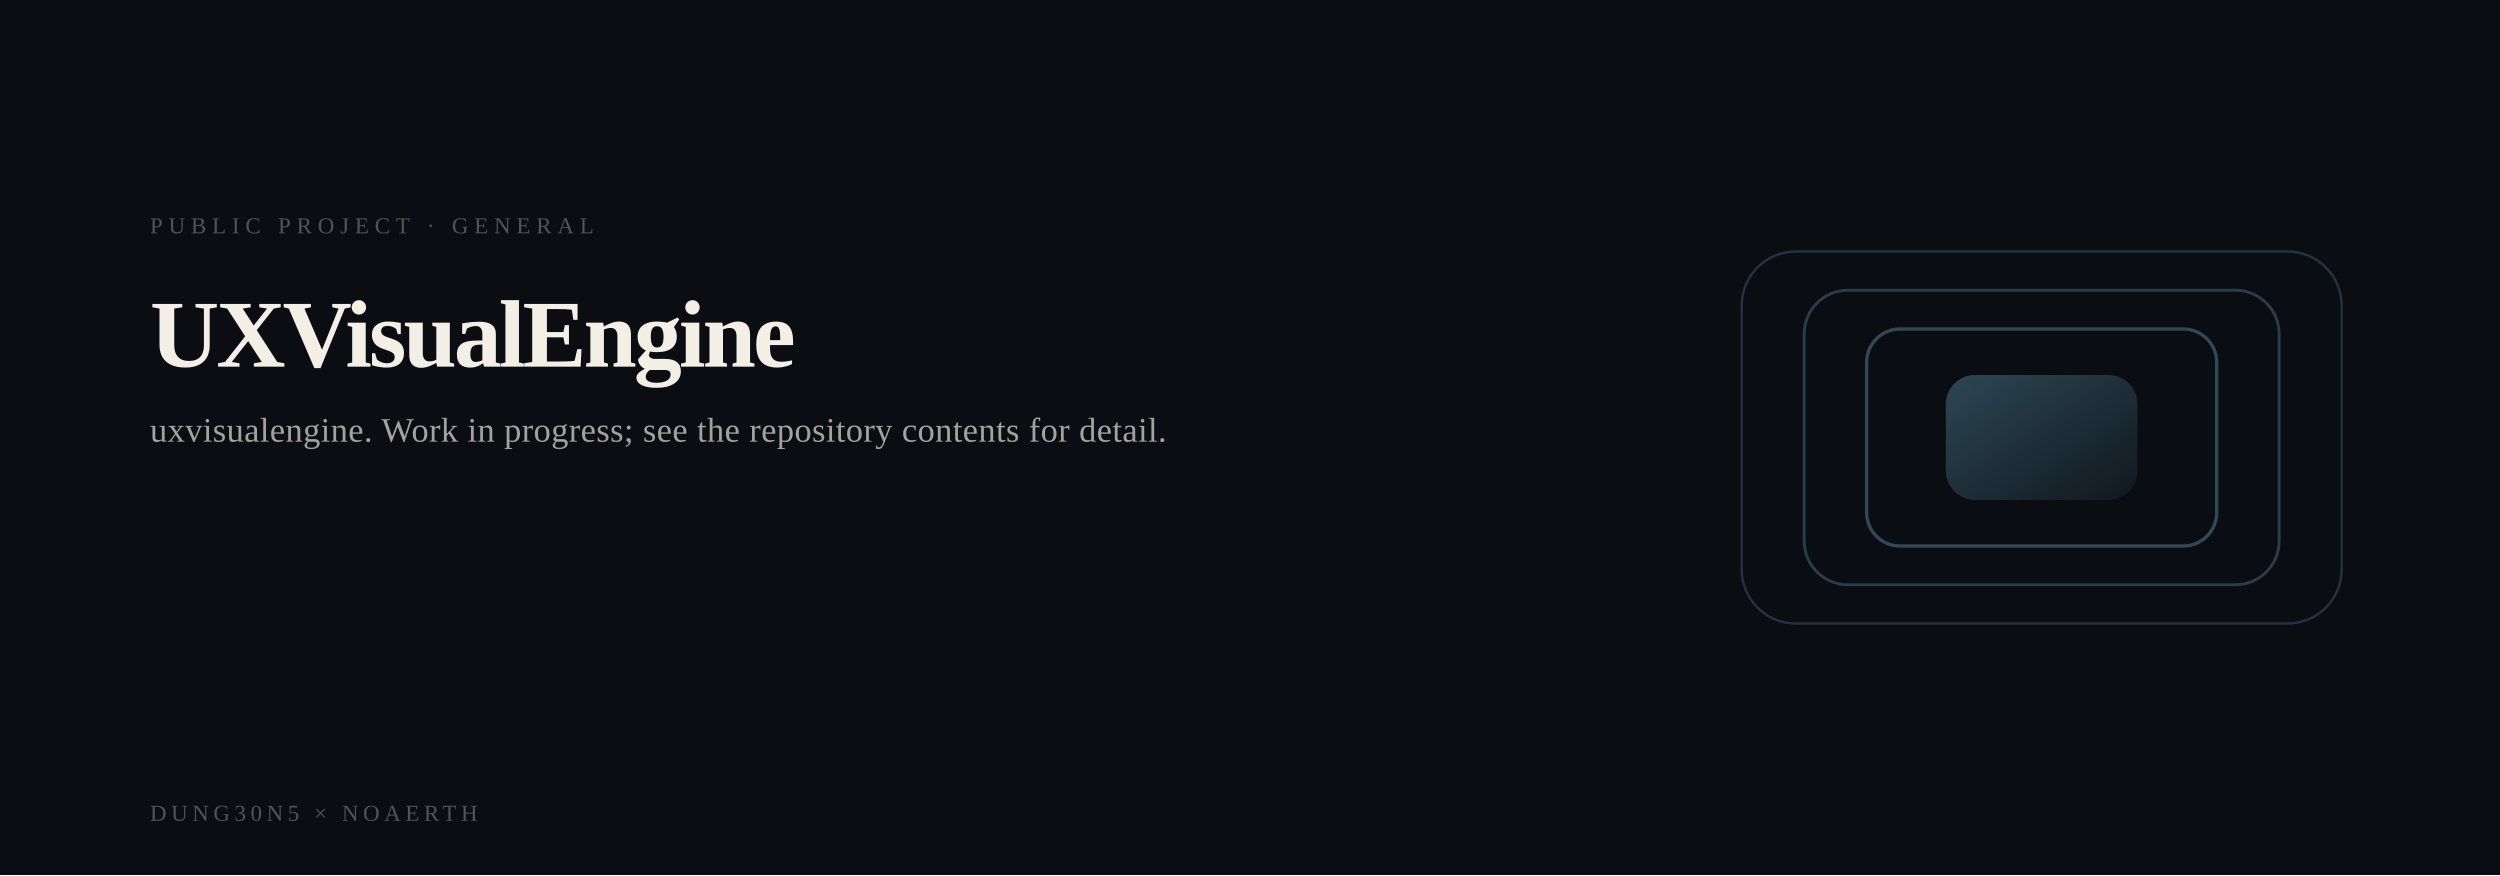
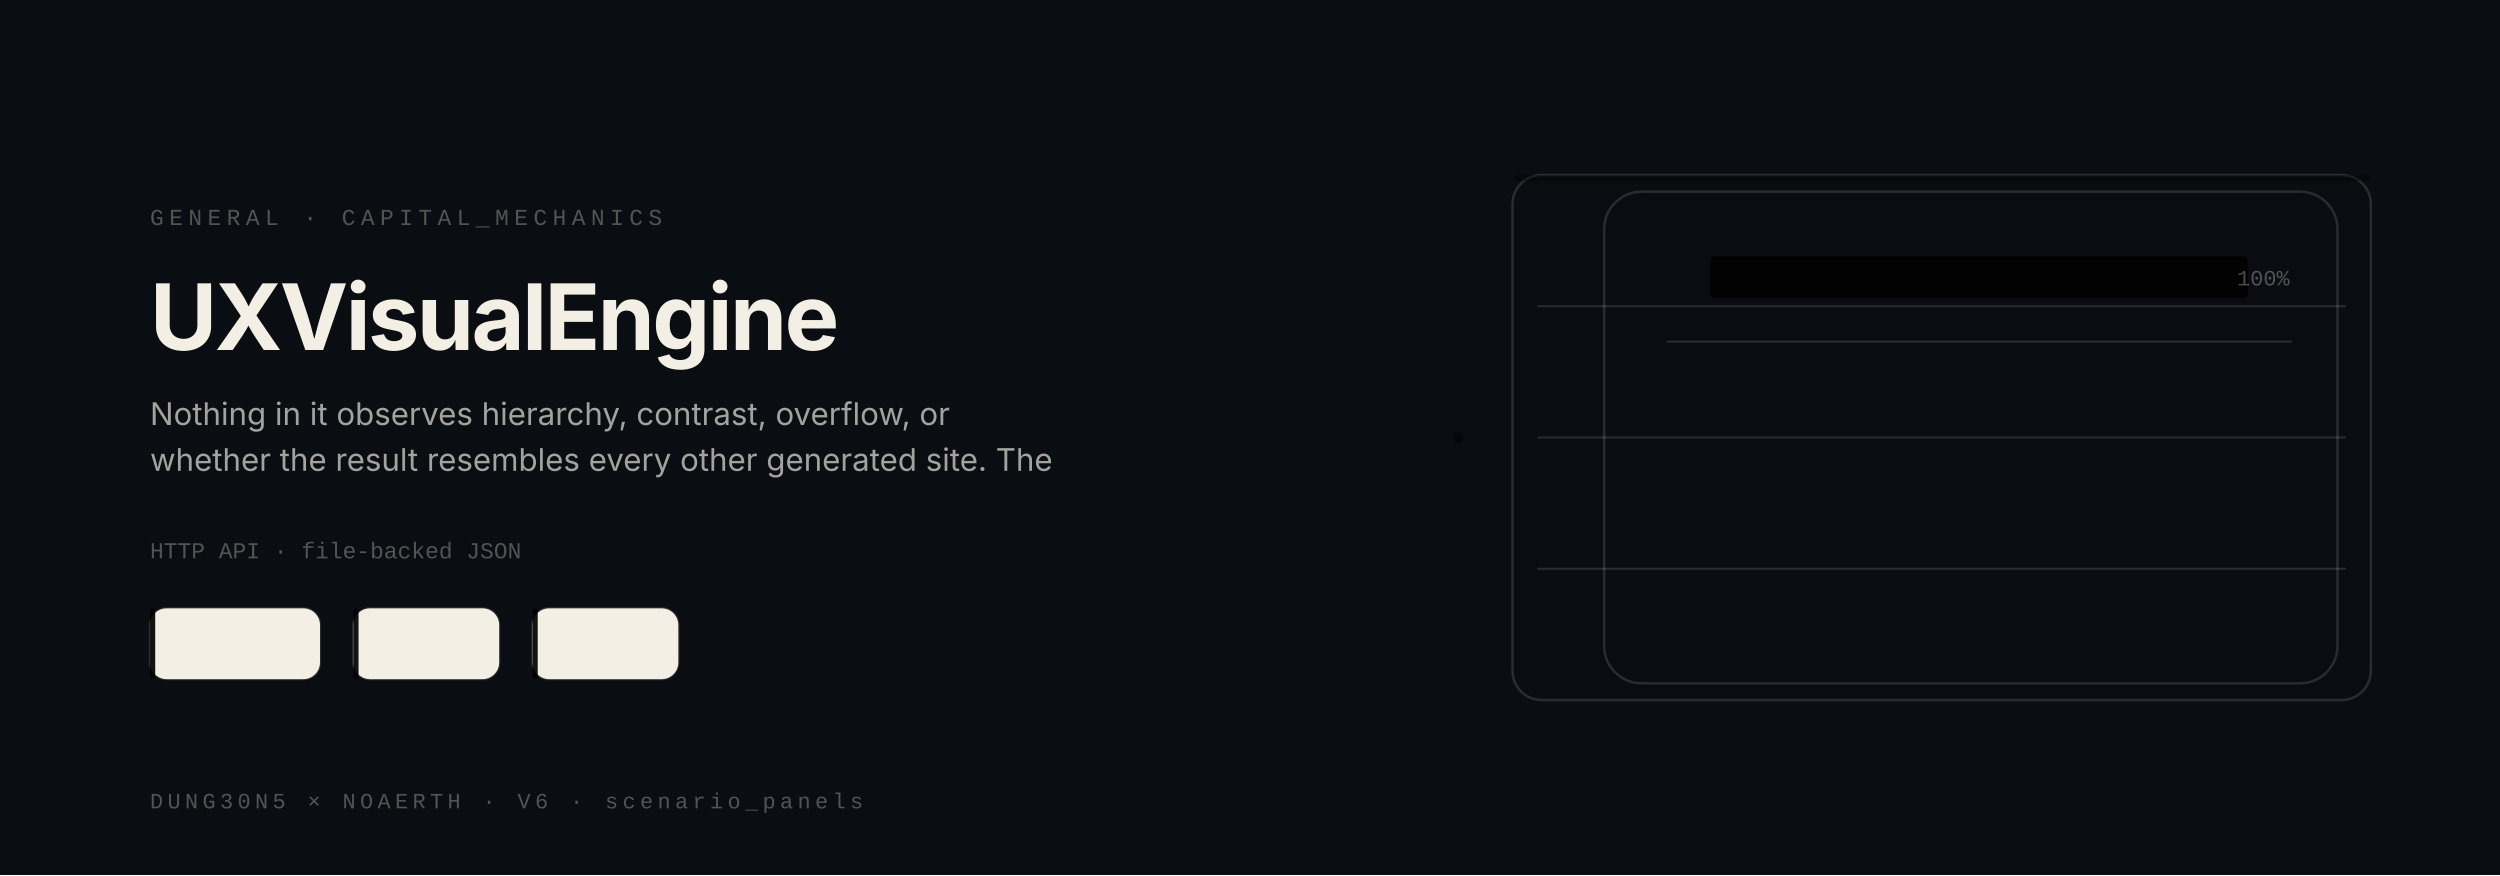
- <svg xmlns="http://www.w3.org/2000/svg" viewBox="0 0 1200 420" width="1200" height="420" role="img" aria-label="UXVisualEngine: parallel channels converging into an index. Motion depicts records ingest, normalise, index, answer.">
-   <defs>
-     <linearGradient id="hero-uxvisualengine-dark-a" x1="0" y1="0" x2="1" y2="1">
-       <stop offset="0" stop-color="#6fb7d6" stop-opacity="0.85" />
-       <stop offset="1" stop-color="#6fb7d6" stop-opacity="0.15" />
-     </linearGradient>
-   </defs>
+ <svg xmlns="http://www.w3.org/2000/svg" viewBox="0 0 1200 420" width="1200" height="420" role="img" aria-label="UXVisualEngine: value enters, allocates across positions, and settles">
  <rect width="1200" height="420" fill="#0a0d12" />
-   <rect x="896" y="157.92" width="168" height="104.16" rx="16" fill="none" stroke="#6fb7d6" stroke-width="1.60" opacity="0.36" />
-   <rect x="866" y="139.32" width="228" height="141.36" rx="21" fill="none" stroke="#6fb7d6" stroke-width="1.38" opacity="0.29" />
-   <rect x="836" y="120.72" width="288" height="178.56" rx="26" fill="none" stroke="#6fb7d6" stroke-width="1.16" opacity="0.23" />
-   <rect x="934" y="180" width="92" height="60" rx="14" fill="url(#hero-uxvisualengine-dark-a)" opacity="0.40" />
-   <text x="72" y="112" fill="#f4efe44f" font-size="11" letter-spacing="2.8">PUBLIC PROJECT · GENERAL</text>
-   <text x="72" y="176" fill="#f4efe4" font-size="46" font-weight="660" letter-spacing="-1.4">UXVisualEngine</text>
-   <text x="72" y="212" fill="#f4efe4a8" font-size="16.5" letter-spacing="0.2">uxvisualengine. Work in progress; see the repository contents for detail.</text>
-   <rect x="72" y="266" width="106" height="40" rx="9" fill="#f4efe4" fill-opacity="0.05" stroke="#f4efe424" stroke-width="1.1" opacity="0">
-     <animate attributeName="opacity" from="0" to="1" dur="0.5s" begin="0.50s" fill="freeze" />
-   </rect>
-   <rect x="72" y="266" width="2.5" height="40" rx="1.2" fill="#6fb7d6" opacity="0">
-     <animate attributeName="opacity" from="0" to="0.9" dur="0.5s" begin="0.50s" fill="freeze" />
-   </rect>
-   <text x="125" y="291" fill="#f4efe4" font-size="11.5" text-anchor="middle" font-family="ui-monospace,SFMono-Regular,Menlo,monospace" opacity="0">request<animate attributeName="opacity" from="0" to="1" dur="0.5s" begin="0.65s" fill="freeze" />
-   </text>
-   <rect x="194" y="266" width="106" height="40" rx="9" fill="#f4efe4" fill-opacity="0.05" stroke="#f4efe424" stroke-width="1.1" opacity="0">
-     <animate attributeName="opacity" from="0" to="1" dur="0.5s" begin="1.00s" fill="freeze" />
-   </rect>
-   <rect x="194" y="266" width="2.5" height="40" rx="1.2" fill="#6fb7d6" opacity="0">
-     <animate attributeName="opacity" from="0" to="0.9" dur="0.5s" begin="1.00s" fill="freeze" />
-   </rect>
-   <text x="247" y="291" fill="#f4efe4" font-size="11.5" text-anchor="middle" font-family="ui-monospace,SFMono-Regular,Menlo,monospace" opacity="0">validate<animate attributeName="opacity" from="0" to="1" dur="0.5s" begin="1.15s" fill="freeze" />
-   </text>
-   <rect x="316" y="266" width="106" height="40" rx="9" fill="#f4efe4" fill-opacity="0.05" stroke="#f4efe424" stroke-width="1.1" opacity="0">
-     <animate attributeName="opacity" from="0" to="1" dur="0.5s" begin="1.50s" fill="freeze" />
-   </rect>
-   <rect x="316" y="266" width="2.5" height="40" rx="1.2" fill="#6fb7d6" opacity="0">
-     <animate attributeName="opacity" from="0" to="0.9" dur="0.5s" begin="1.50s" fill="freeze" />
-   </rect>
-   <text x="369" y="291" fill="#f4efe4" font-size="11.5" text-anchor="middle" font-family="ui-monospace,SFMono-Regular,Menlo,monospace" opacity="0">persist<animate attributeName="opacity" from="0" to="1" dur="0.5s" begin="1.65s" fill="freeze" />
-   </text>
-   <rect x="438" y="266" width="106" height="40" rx="9" fill="#f4efe4" fill-opacity="0.05" stroke="#f4efe424" stroke-width="1.1" opacity="0">
-     <animate attributeName="opacity" from="0" to="1" dur="0.5s" begin="2.00s" fill="freeze" />
-   </rect>
-   <rect x="438" y="266" width="2.5" height="40" rx="1.2" fill="#e7c27a" opacity="0">
-     <animate attributeName="opacity" from="0" to="0.9" dur="0.5s" begin="2.00s" fill="freeze" />
-   </rect>
-   <text x="491" y="291" fill="#f4efe4" font-size="11.5" text-anchor="middle" font-family="ui-monospace,SFMono-Regular,Menlo,monospace" opacity="0">respond<animate attributeName="opacity" from="0" to="1" dur="0.5s" begin="2.15s" fill="freeze" />
-   </text>
-   <text x="72" y="394" fill="#f4efe44f" font-size="11" letter-spacing="2.2">DUNG30N5 × NOAERTH</text>
+   <text x="72" y="108" font-family="ui-monospace, SFMono-Regular, Menlo, Monaco, Consolas, 'Liberation Mono', monospace" font-size="11" letter-spacing="2.6" fill="#f4efe44f">GENERAL · CAPITAL_MECHANICS</text>
+   <text x="72" y="168" font-family="-apple-system, BlinkMacSystemFont, 'Segoe UI', Inter, Helvetica, Arial, sans-serif" font-size="44" font-weight="660" letter-spacing="-1.2" fill="#f4efe4">UXVisualEngine</text>
+   <text x="72" y="204" font-family="-apple-system, BlinkMacSystemFont, 'Segoe UI', Inter, Helvetica, Arial, sans-serif" font-size="15" fill="#f4efe4a8">Nothing in it observes hierarchy, contrast, overflow, or</text>
+   <text x="72" y="226" font-family="-apple-system, BlinkMacSystemFont, 'Segoe UI', Inter, Helvetica, Arial, sans-serif" font-size="15" fill="#f4efe4a8">whether the result resembles every other generated site. The</text>
+   <text x="72" y="268" font-family="ui-monospace, SFMono-Regular, Menlo, Monaco, Consolas, 'Liberation Mono', monospace" font-size="11" fill="#f4efe44f">HTTP API · file-backed JSON</text>
+   <rect x="72.0" y="292.0" width="81.6" height="34.0" rx="8" fill="#f4efe4" stroke="#f4efe424" stroke-width="1.1" />
+   <rect x="72.0" y="292.0" width="2.5" height="34.0" rx="1.2" fill="amber" opacity="0.92" />
+   <text x="112.8" y="314" font-family="ui-monospace, SFMono-Regular, Menlo, Monaco, Consolas, 'Liberation Mono', monospace" font-size="11" fill="#f4efe4" fill-opacity="0.82" text-anchor="middle">public-site</text>
+   <rect x="169.6" y="292.0" width="70.0" height="34.0" rx="8" fill="#f4efe4" stroke="#f4efe424" stroke-width="1.1" />
+   <rect x="169.6" y="292.0" width="2.5" height="34.0" rx="1.2" fill="amber" opacity="0.92" />
+   <text x="204.6" y="314" font-family="ui-monospace, SFMono-Regular, Menlo, Monaco, Consolas, 'Liberation Mono', monospace" font-size="11" fill="#f4efe4" fill-opacity="0.82" text-anchor="middle">engine</text>
+   <rect x="255.6" y="292.0" width="70.0" height="34.0" rx="8" fill="#f4efe4" stroke="#f4efe424" stroke-width="1.1" />
+   <rect x="255.6" y="292.0" width="2.5" height="34.0" rx="1.2" fill="mint" opacity="0.92" />
+   <text x="290.6" y="314" font-family="ui-monospace, SFMono-Regular, Menlo, Monaco, Consolas, 'Liberation Mono', monospace" font-size="11" fill="#f4efe4" fill-opacity="0.82" text-anchor="middle">tests</text>
+   <rect x="726.0" y="84.0" width="412.0" height="252.0" rx="14" fill="amber" fill-opacity="0.05" />
+   <line x1="740.0" y1="85.0" x2="1124.0" y2="85.0" stroke="amber" stroke-width="1.6" opacity="0.4" />
+   <rect x="726.0" y="84.0" width="412.0" height="252.0" rx="14" fill="none" stroke="#f4efe424" stroke-width="1.2" />
+   <line x1="738.0" y1="147.0" x2="1126.0" y2="147.0" stroke="#f4efe424" stroke-width="1" />
+   <line x1="738.0" y1="210.0" x2="1126.0" y2="210.0" stroke="#f4efe424" stroke-width="1" />
+   <line x1="738.0" y1="273.0" x2="1126.0" y2="273.0" stroke="#f4efe424" stroke-width="1" />
+   <rect x="726.0" y="84.0" width="412.0" height="3" rx="1.5" fill="amber" opacity="0.35" />
+   <path d="M1094.0 302.0 h20 M1104.0 292.0 v20" stroke="mint" stroke-width="1.4" opacity="0.6" />
+   <rect x="770" y="92" width="352" height="236" rx="18" fill="none" stroke="#f4efe424" stroke-width="1.2" />
+   <rect x="821.0" y="123.0" width="258.0" height="20.0" rx="2" fill="mint" opacity="0.82" />
+   <text x="1099" y="137" font-family="ui-monospace, SFMono-Regular, Menlo, Monaco, Consolas, 'Liberation Mono', monospace" font-size="10.5" fill="#f4efe44f" text-anchor="end">100%</text>
+   <line x1="800" y1="164" x2="1100" y2="164" stroke="#f4efe424" stroke-width="1" />
+   <circle cx="700.0" cy="210.0" r="2.6" fill="amber" opacity="0.5" />
+   <text x="72" y="388" font-family="ui-monospace, SFMono-Regular, Menlo, Monaco, Consolas, 'Liberation Mono', monospace" font-size="10.5" letter-spacing="2.1" fill="#f4efe44f">DUNG30N5 × NOAERTH · V6 · scenario_panels</text>
</svg>
